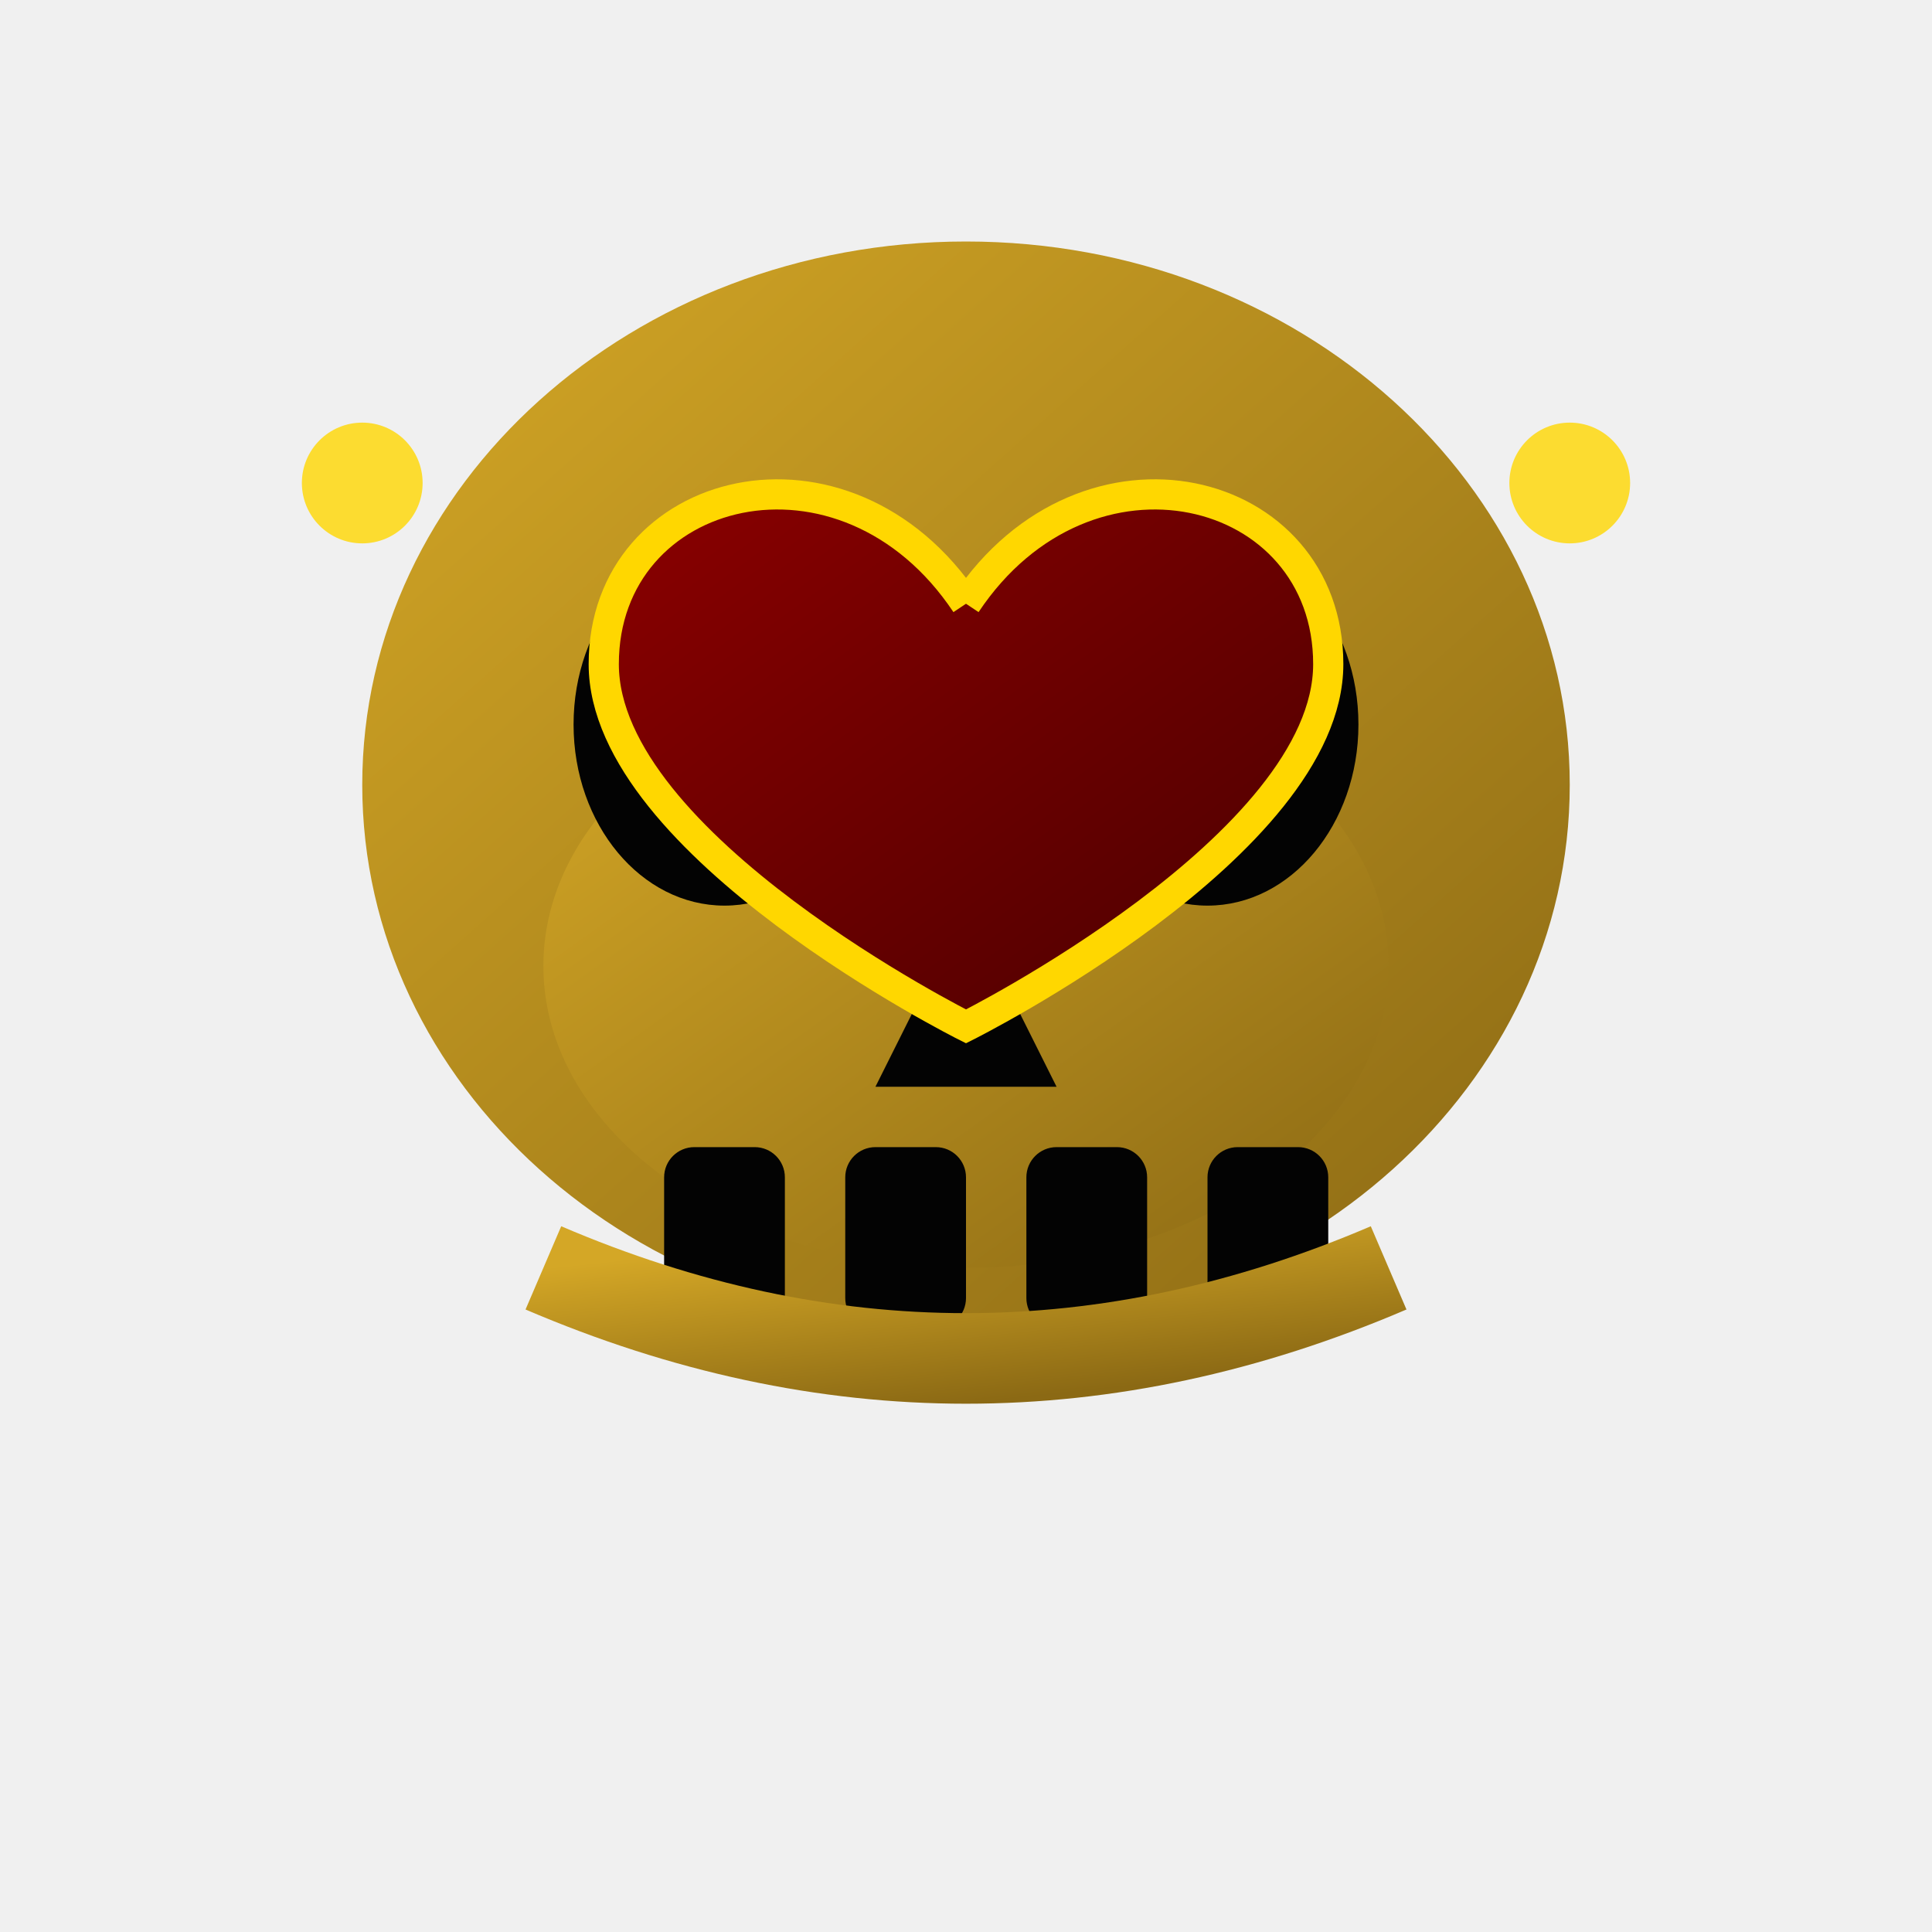
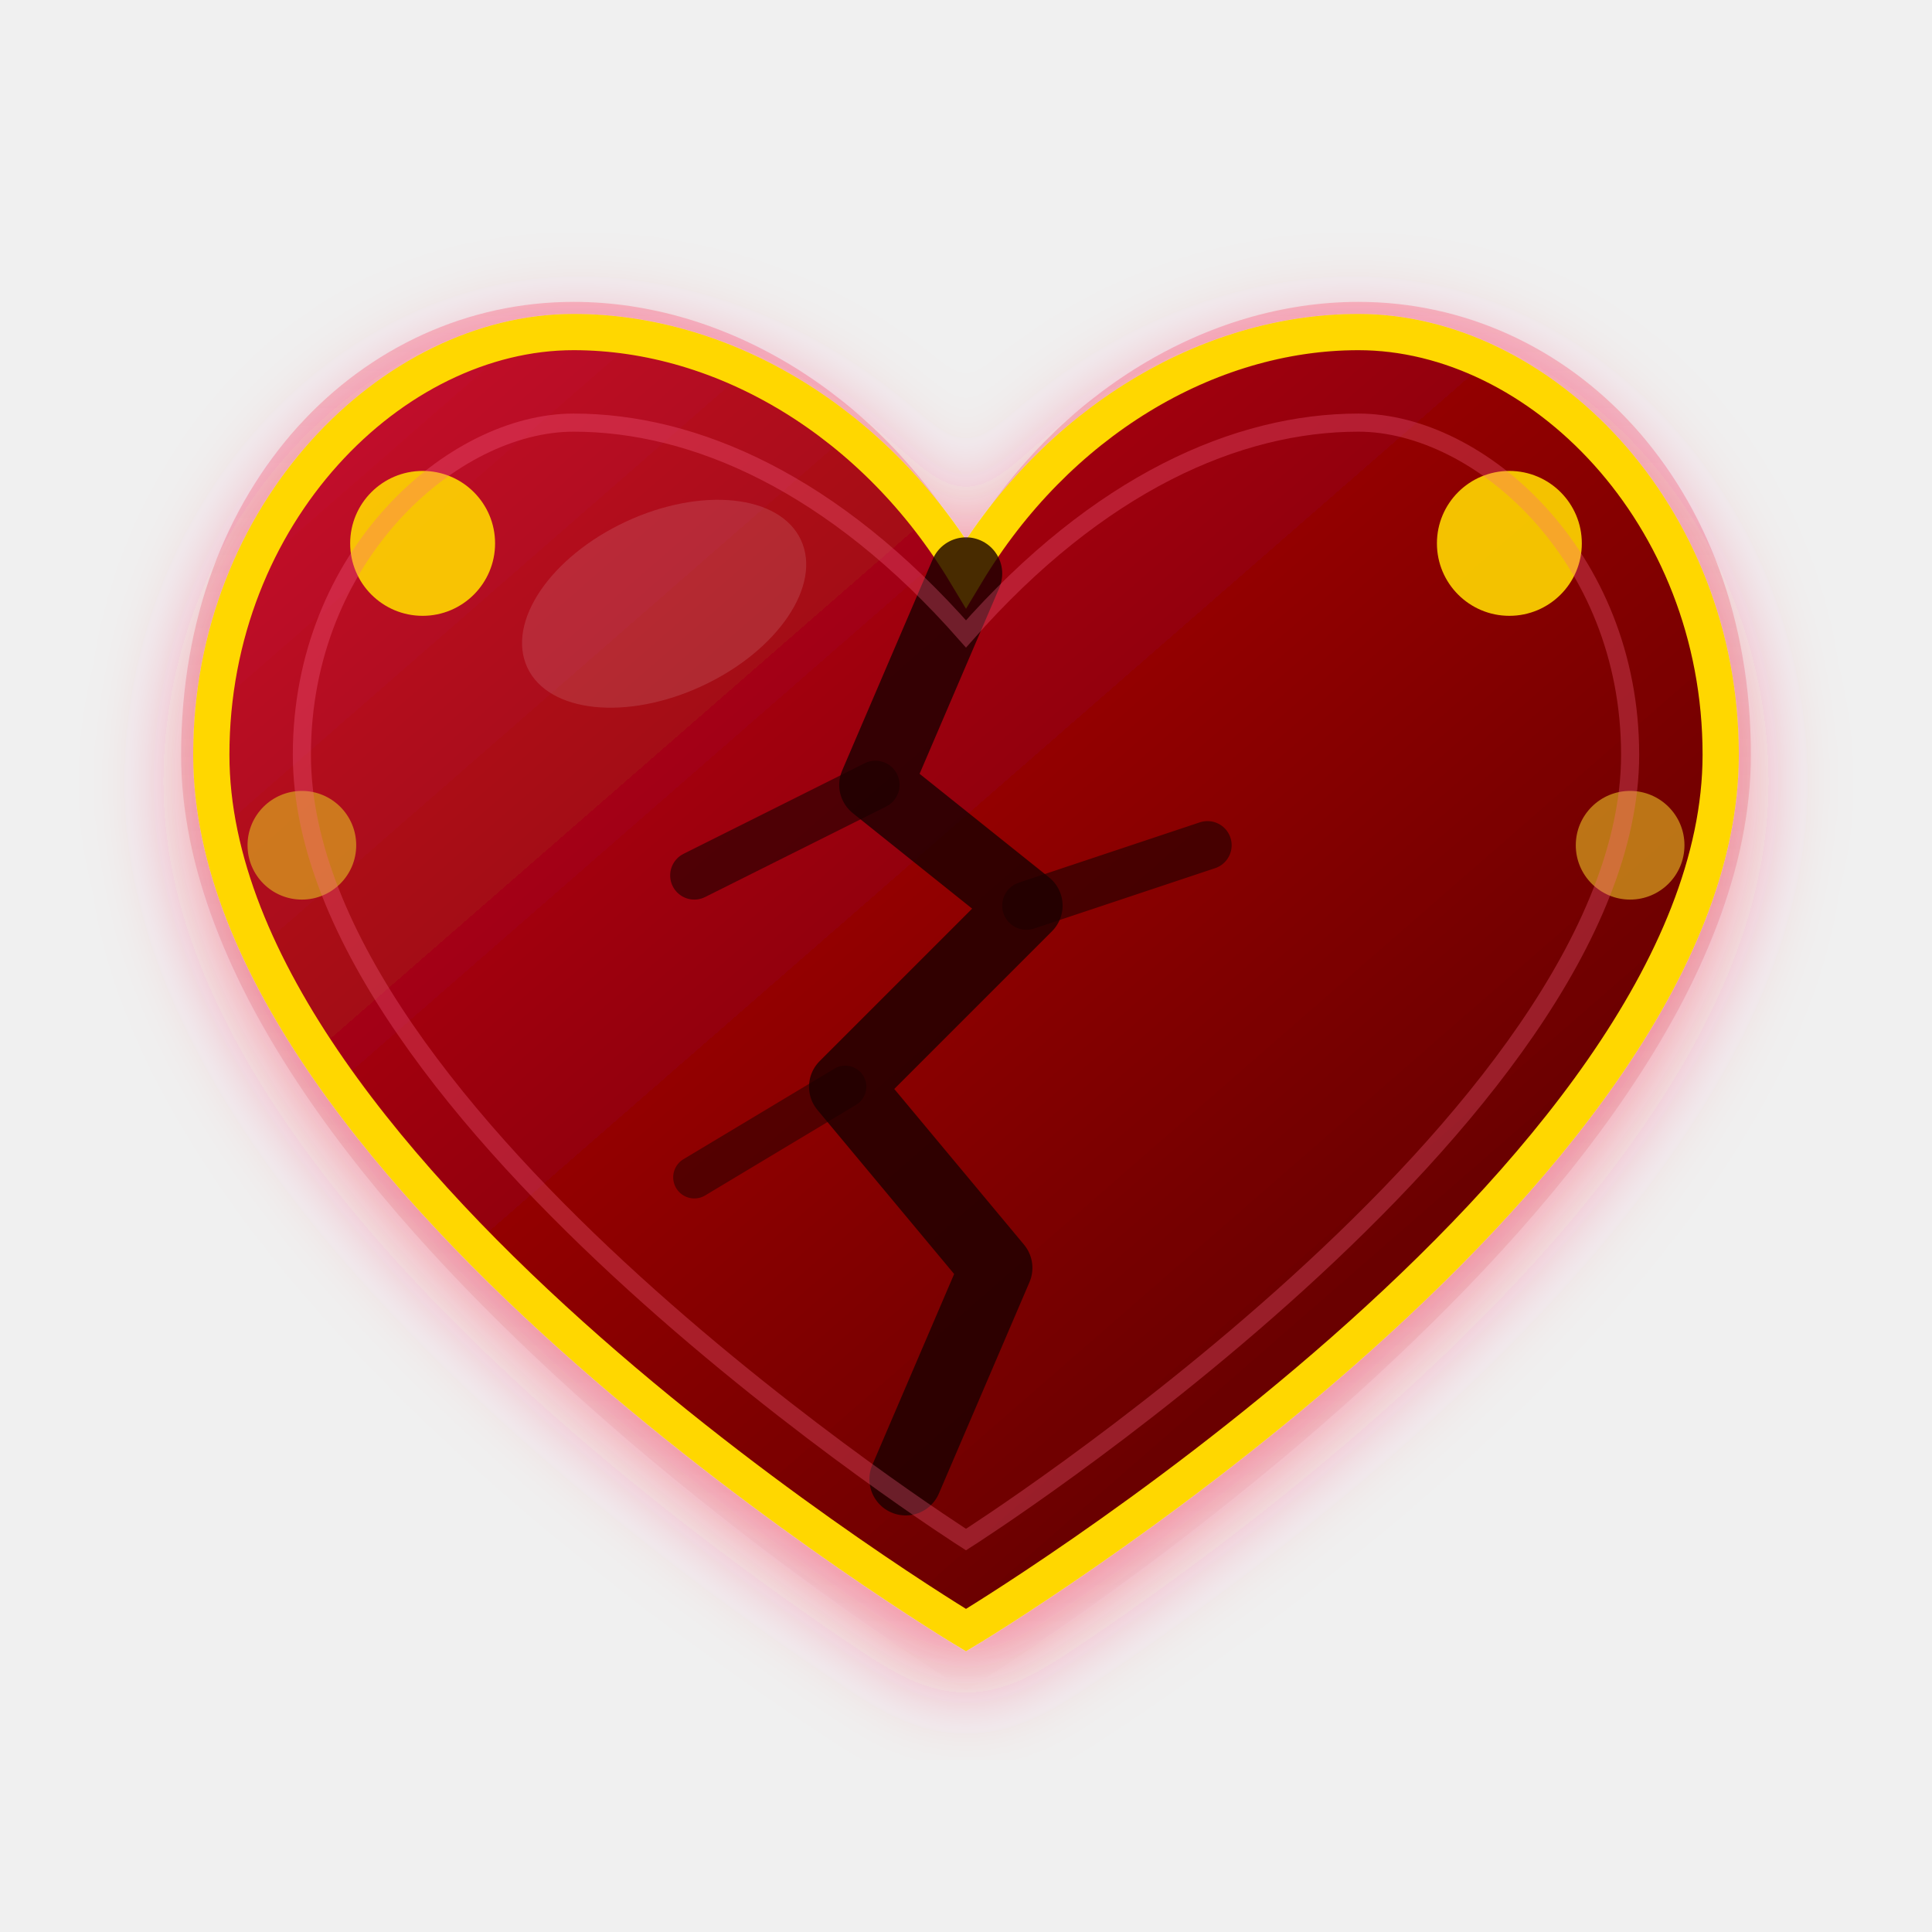
<svg xmlns="http://www.w3.org/2000/svg" width="32" height="32" viewBox="0 0 32 32">
  <defs>
-     <linearGradient id="skullGrad" x1="0%" y1="0%" x2="100%" y2="100%">
-       <stop offset="0%" style="stop-color:#d4a726" />
-       <stop offset="100%" style="stop-color:#8b6914" />
+     <linearGradient id="hg" x1="0%" y1="0%" x2="100%" y2="100%">
+       <stop offset="0%" stop-color="#cc1133" />
+       <stop offset="50%" stop-color="#8b0000" />
+       <stop offset="100%" stop-color="#4a0000" />
    </linearGradient>
-     <linearGradient id="heartGrad" x1="0%" y1="0%" x2="100%" y2="100%">
-       <stop offset="0%" style="stop-color:#8b0000" />
-       <stop offset="100%" style="stop-color:#4a0000" />
+     <linearGradient id="glow" x1="50%" y1="0%" x2="50%" y2="100%">
+       <stop offset="0%" stop-color="#ff4466" stop-opacity="0.6" />
+       <stop offset="100%" stop-color="#8b0000" stop-opacity="0" />
    </linearGradient>
+     <filter id="shadow">
+       <feDropShadow dx="0" dy="0.5" stdDeviation="0.8" flood-color="#ff2244" flood-opacity="0.5" />
+     </filter>
  </defs>
-   <ellipse cx="16" cy="13" rx="10" ry="9" fill="url(#skullGrad)" />
-   <ellipse cx="16" cy="16" rx="7" ry="5" fill="url(#skullGrad)" />
-   <ellipse cx="12" cy="12" rx="2.5" ry="3" fill="#030303" />
-   <ellipse cx="20" cy="12" rx="2.5" ry="3" fill="#030303" />
-   <path d="M16 15 L14.5 18 L17.5 18 Z" fill="#030303" />
-   <rect x="11" y="19" width="2" height="3" rx="0.5" fill="#030303" />
-   <rect x="14" y="19" width="2" height="3" rx="0.5" fill="#030303" />
-   <rect x="17" y="19" width="2" height="3" rx="0.5" fill="#030303" />
-   <rect x="20" y="19" width="2" height="3" rx="0.5" fill="#030303" />
-   <path d="M16 10 C14 7, 10 8, 10 11 C10 14, 16 17, 16 17 C16 17, 22 14, 22 11 C22 8, 18 7, 16 10" fill="url(#heartGrad)" stroke="#ffd700" stroke-width="0.5" />
-   <circle cx="6" cy="8" r="1" fill="#ffd700" opacity="0.8" />
-   <circle cx="26" cy="8" r="1" fill="#ffd700" opacity="0.8" />
-   <path d="M9 21 Q16 24, 23 21" stroke="url(#skullGrad)" stroke-width="1.5" fill="none" />
+   <path d="M16 28 C16 28, 3 20, 3 12.5 C3 8, 6 5, 9.5 5 C12 5, 14.5 6.5, 16 9 C17.5 6.5, 20 5, 22.5 5 C26 5, 29 8, 29 12.5 C29 20, 16 28, 16 28Z" fill="url(#glow)" opacity="0.5" />
+   <path d="M16 27 C16 27, 3.5 19.5, 3.5 12.5 C3.5 8.5, 6.5 5.5, 9.5 5.5 C12 5.5, 14.5 7, 16 9.5 C17.5 7, 20 5.5, 22.5 5.5 C25.5 5.5, 28.5 8.5, 28.5 12.5 C28.5 19.5, 16 27, 16 27Z" fill="url(#hg)" stroke="#ffd700" stroke-width="0.6" filter="url(#shadow)" />
+   <path d="M16 9.5 L14.5 13 L17 15 L14 18 L16.5 21 L15 24.5" stroke="#1a0000" stroke-width="1.2" fill="none" stroke-linecap="round" stroke-linejoin="round" opacity="0.8" />
+   <path d="M14.5 13 L11.5 14.5" stroke="#1a0000" stroke-width="0.8" fill="none" stroke-linecap="round" opacity="0.6" />
+   <path d="M17 15 L20 14" stroke="#1a0000" stroke-width="0.8" fill="none" stroke-linecap="round" opacity="0.6" />
+   <path d="M14 18 L11.5 19.5" stroke="#1a0000" stroke-width="0.7" fill="none" stroke-linecap="round" opacity="0.5" />
+   <circle cx="7" cy="9" r="1.2" fill="#ffd700" opacity="0.9" />
+   <circle cx="25" cy="9" r="1.2" fill="#ffd700" opacity="0.9" />
+   <circle cx="5" cy="14" r="0.9" fill="#daa520" opacity="0.7" />
+   <circle cx="27" cy="14" r="0.9" fill="#daa520" opacity="0.7" />
+   <ellipse cx="11" cy="10" rx="2.5" ry="1.5" fill="white" opacity="0.12" transform="rotate(-25, 11, 10)" />
+   <path d="M16 25.5 C16 25.5, 5 18.5, 5 12.5 C5 9.2, 7.5 7, 9.5 7 C11.5 7, 13.8 8, 16 10.5 C18.2 8, 20.5 7, 22.5 7 C24.5 7, 27 9.2, 27 12.5 C27 18.5, 16 25.5, 16 25.5Z" fill="none" stroke="#ff6688" stroke-width="0.3" opacity="0.3" />
</svg>
